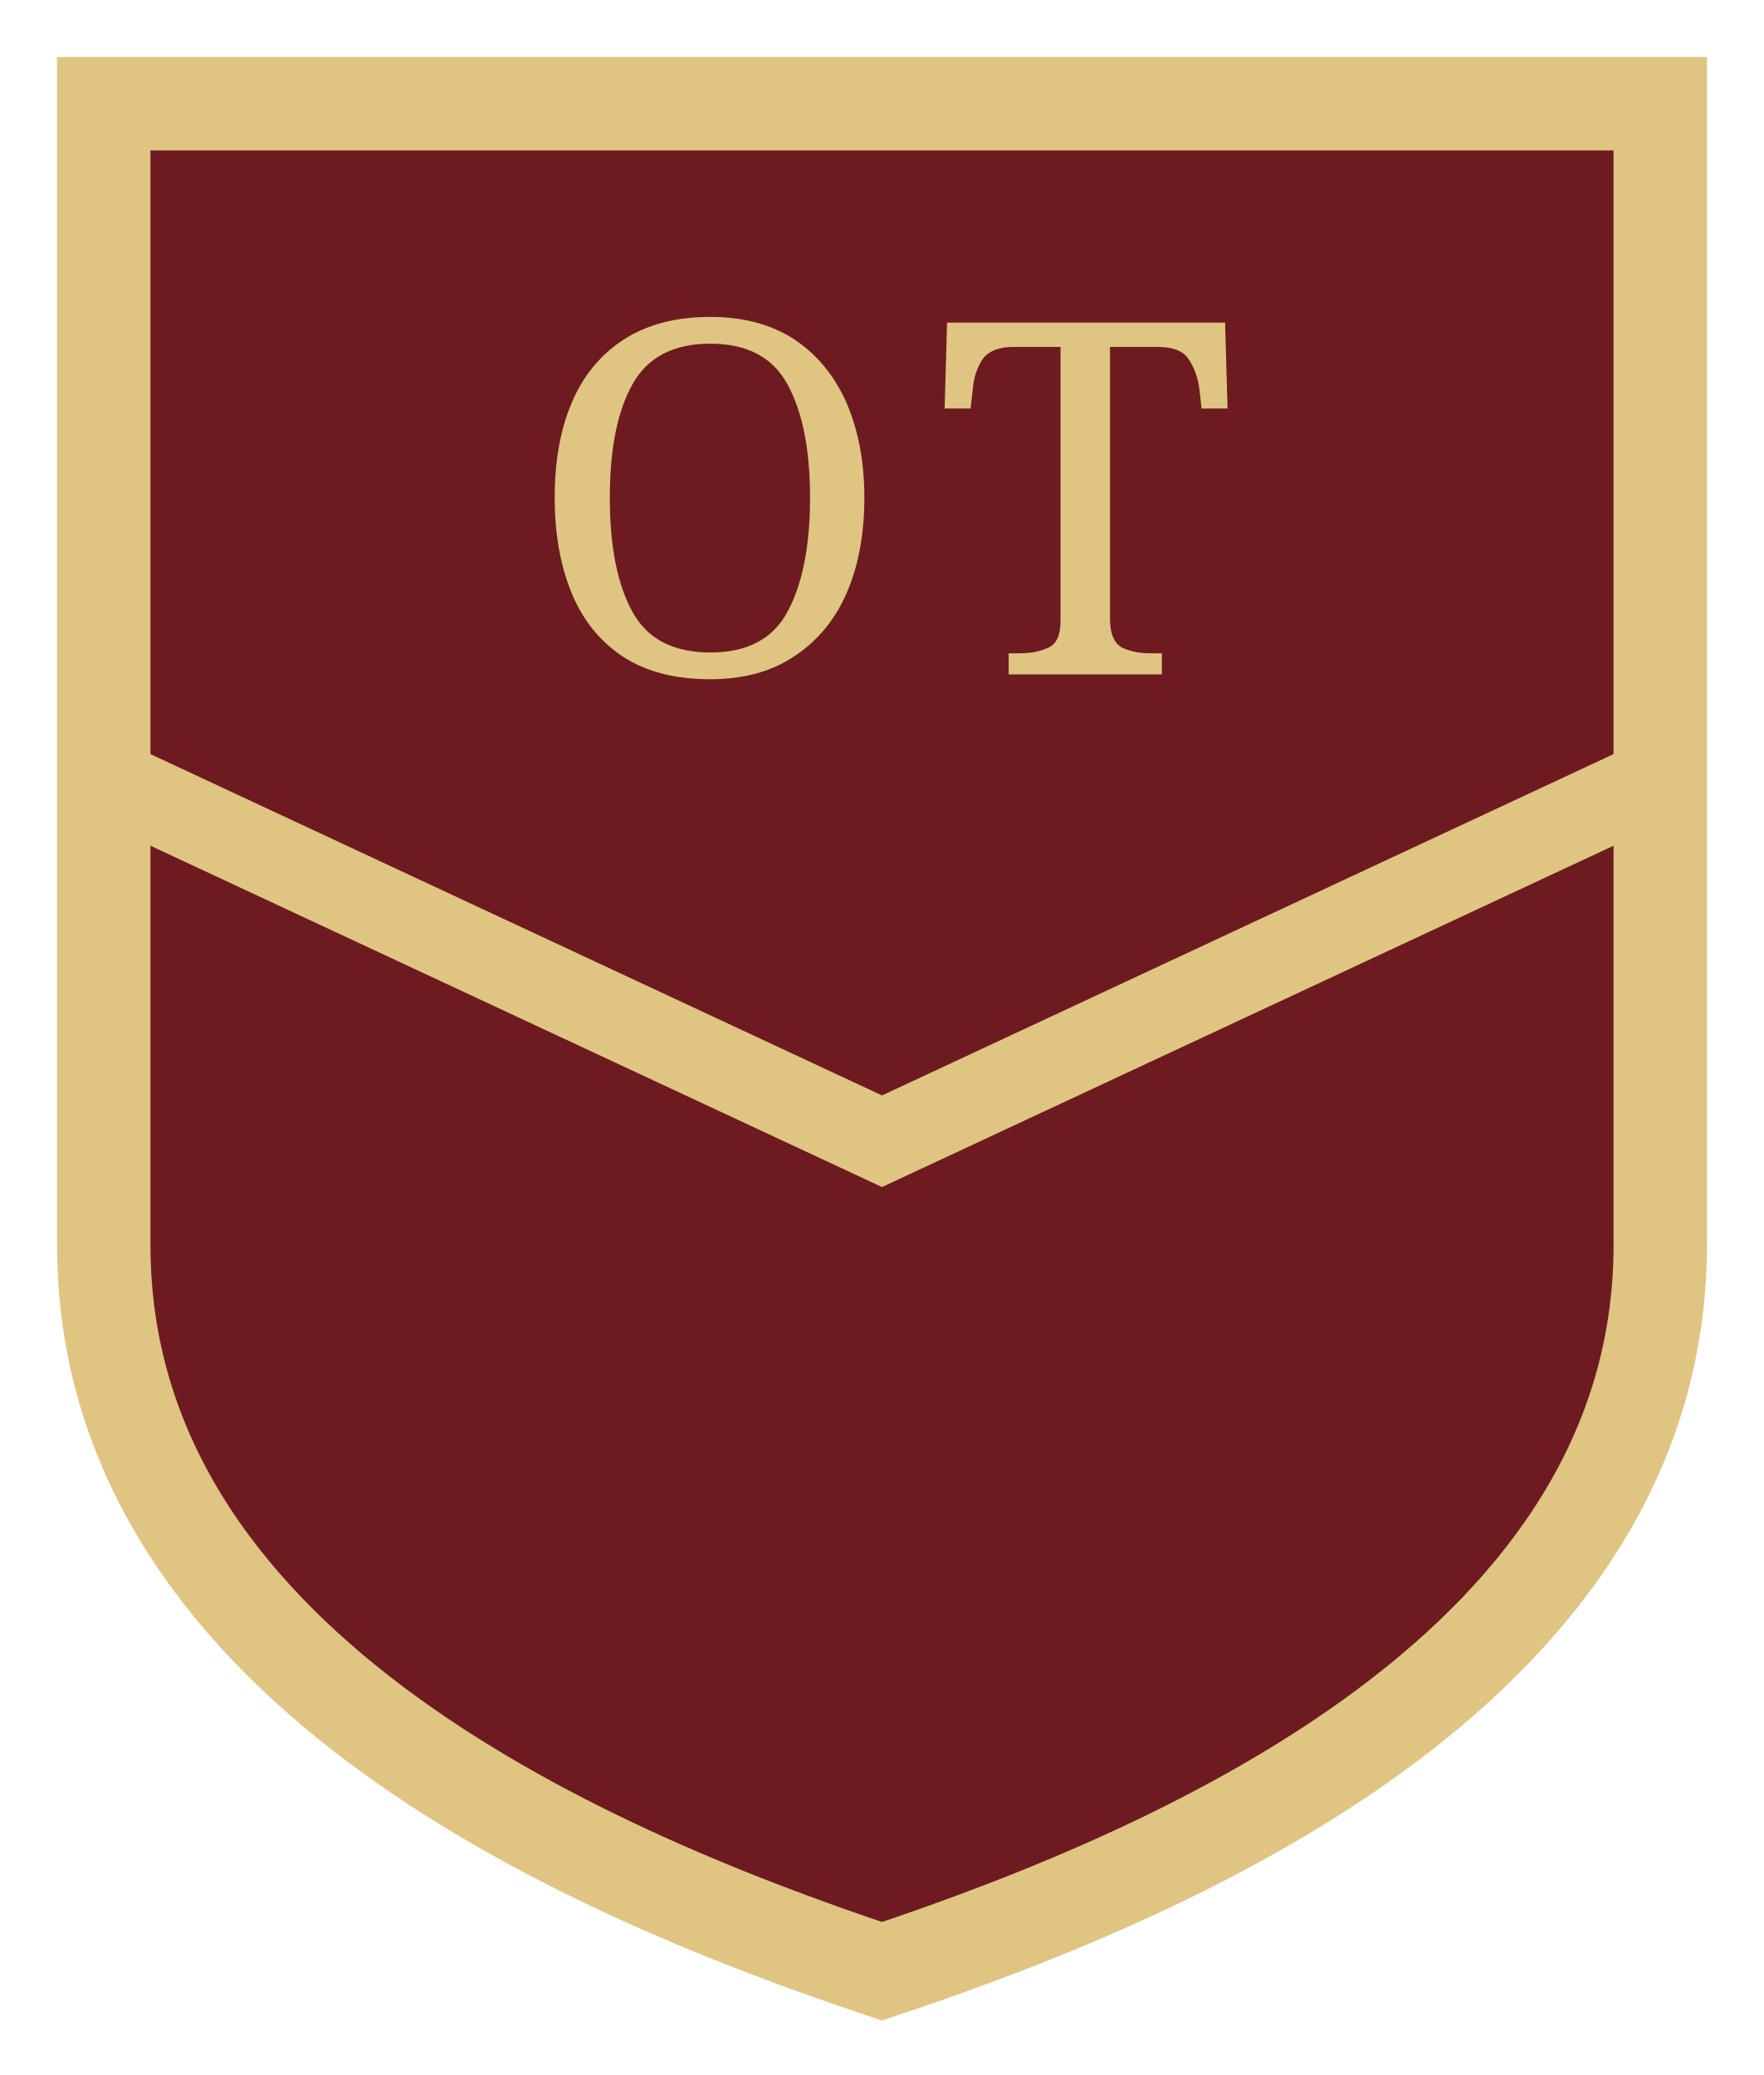
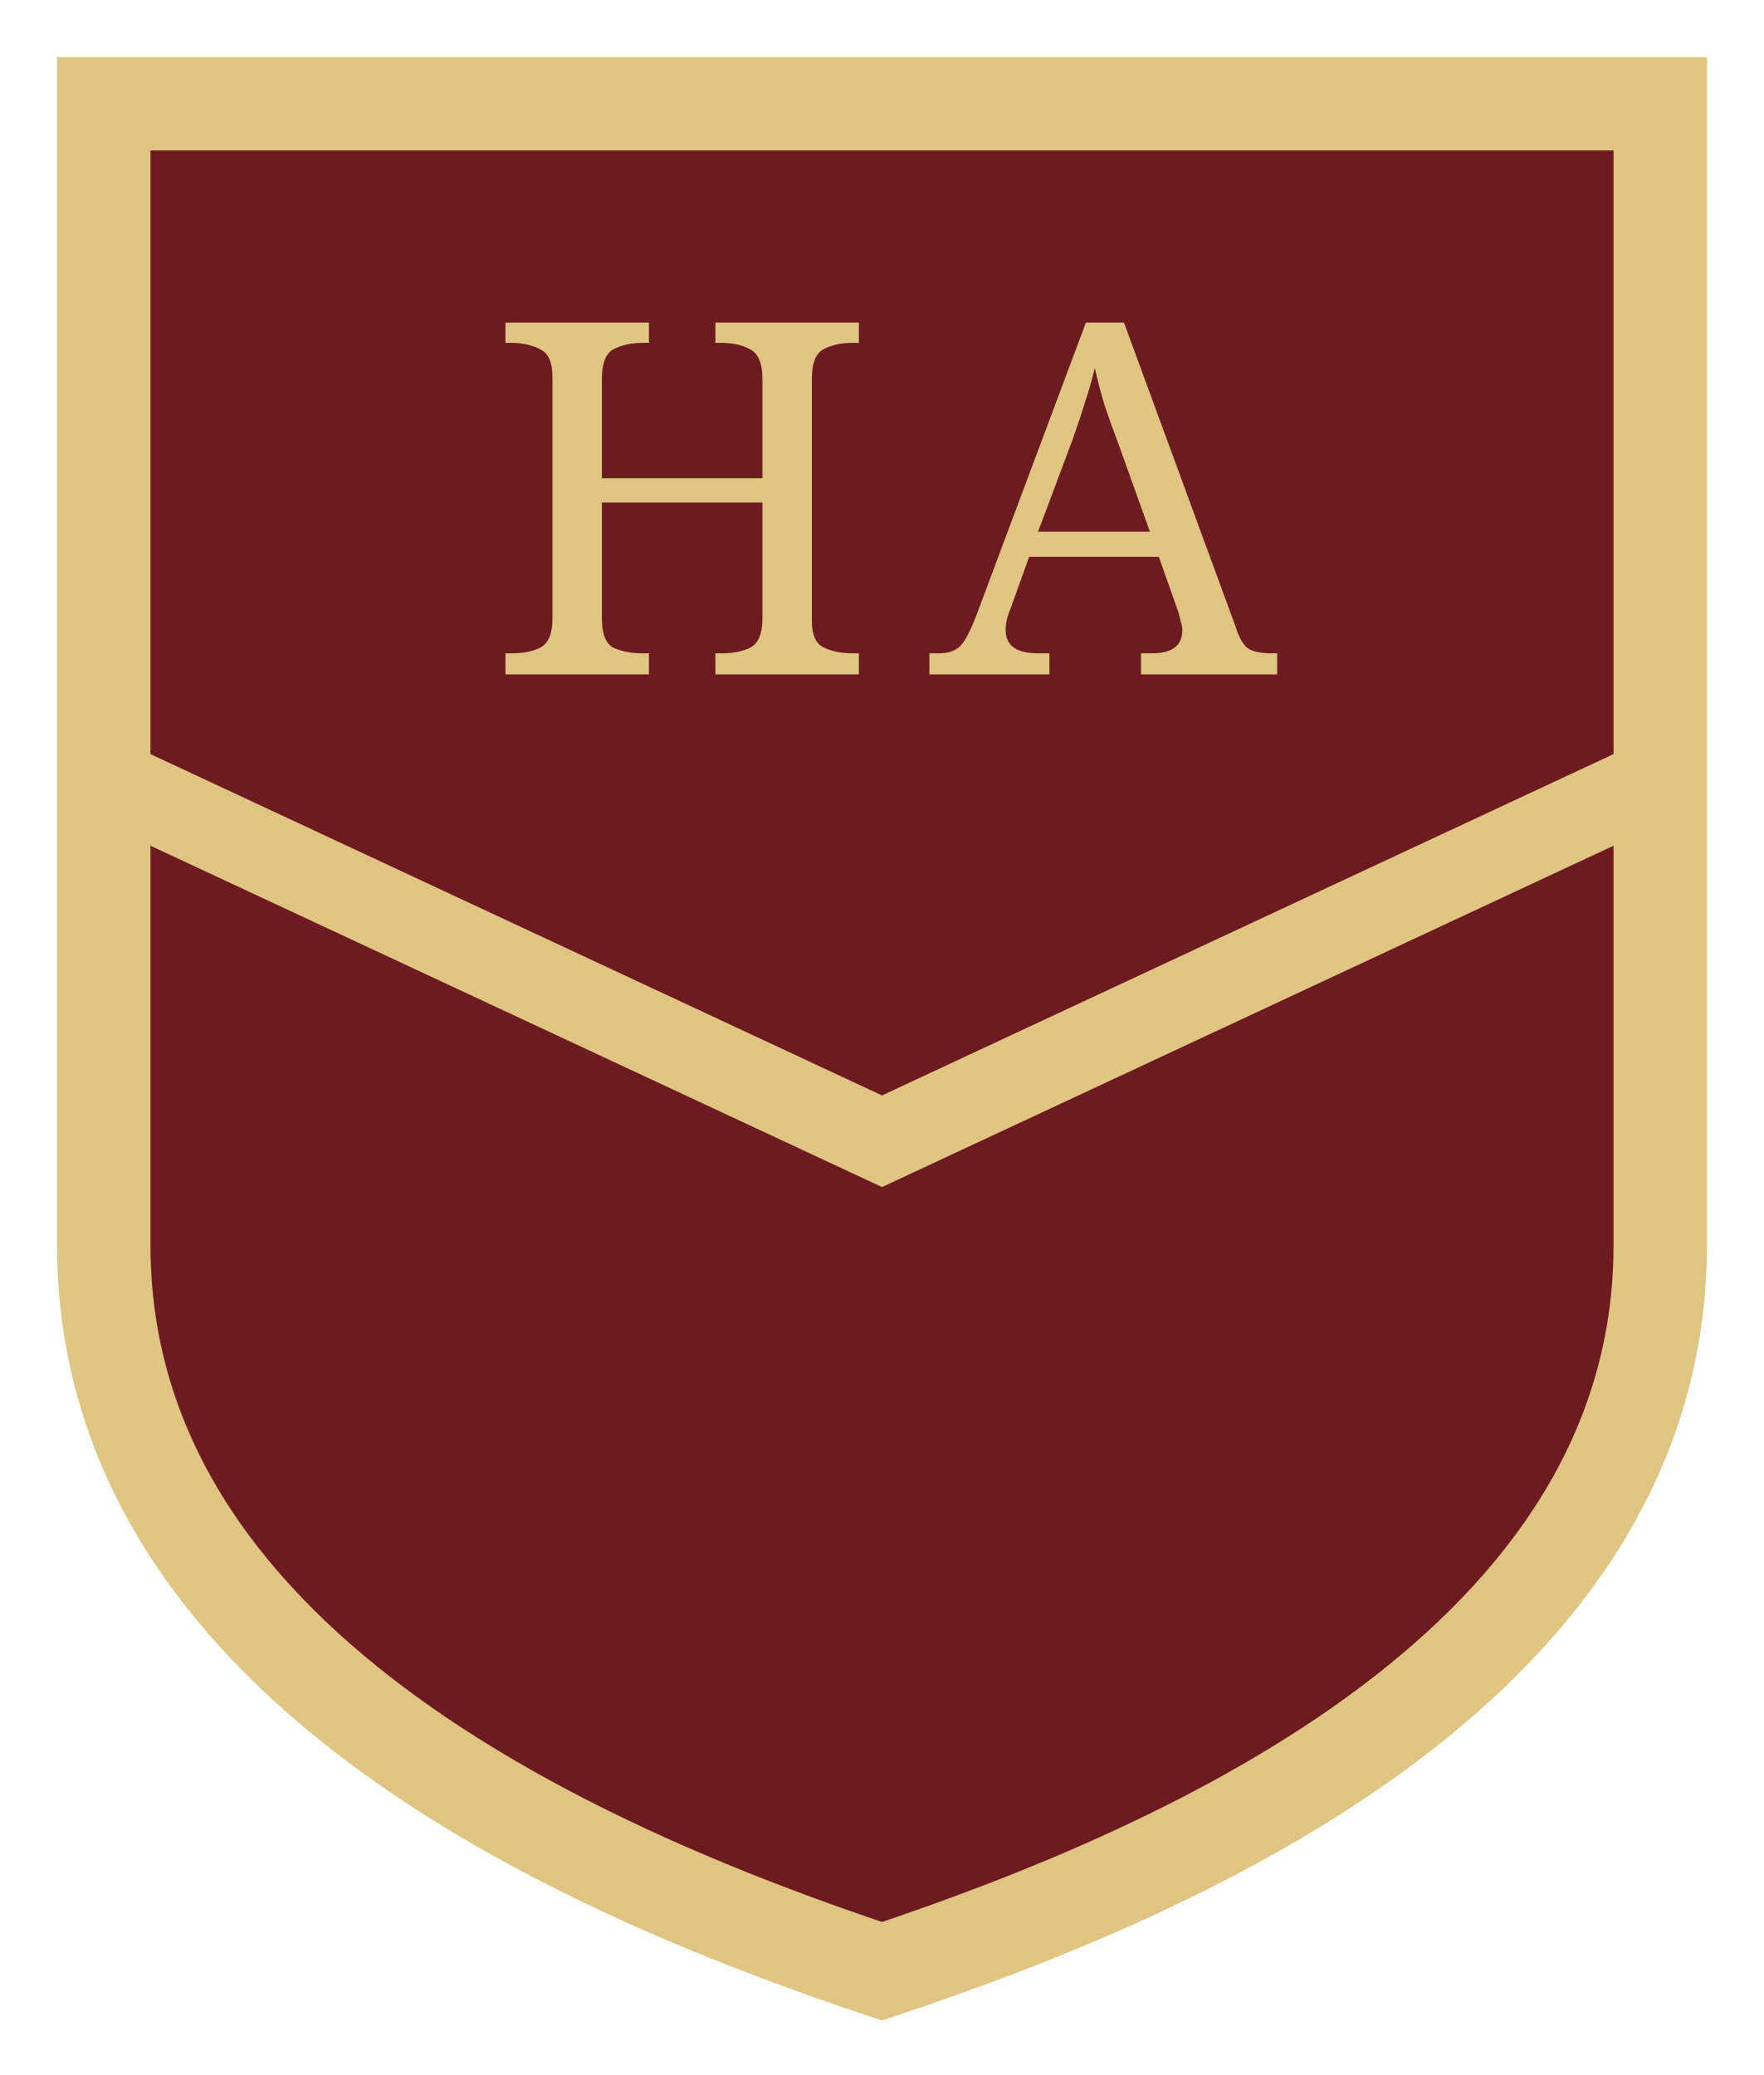
<svg xmlns="http://www.w3.org/2000/svg" width="34" height="40" viewBox="0 0 34 40" fill="none">
  <path d="M2 2h30v22c0 8-9 12-15 14-6-2-15-6-15-14V2z" fill="#6D1B20" stroke="#E0C482" stroke-width="1.8" />
  <path d="M2 15l15 7 15-7" stroke="#E0C482" stroke-width="1.6" fill="none" />
-   <text x="17" y="13" text-anchor="middle" fill="#E0C482" font-family="Georgia, serif" font-size="9.5" letter-spacing="1">OT</text>
+   <text x="17" y="13" text-anchor="middle" fill="#E0C482" font-family="Georgia, serif" font-size="9.5" letter-spacing="1">HA</text>
</svg>
